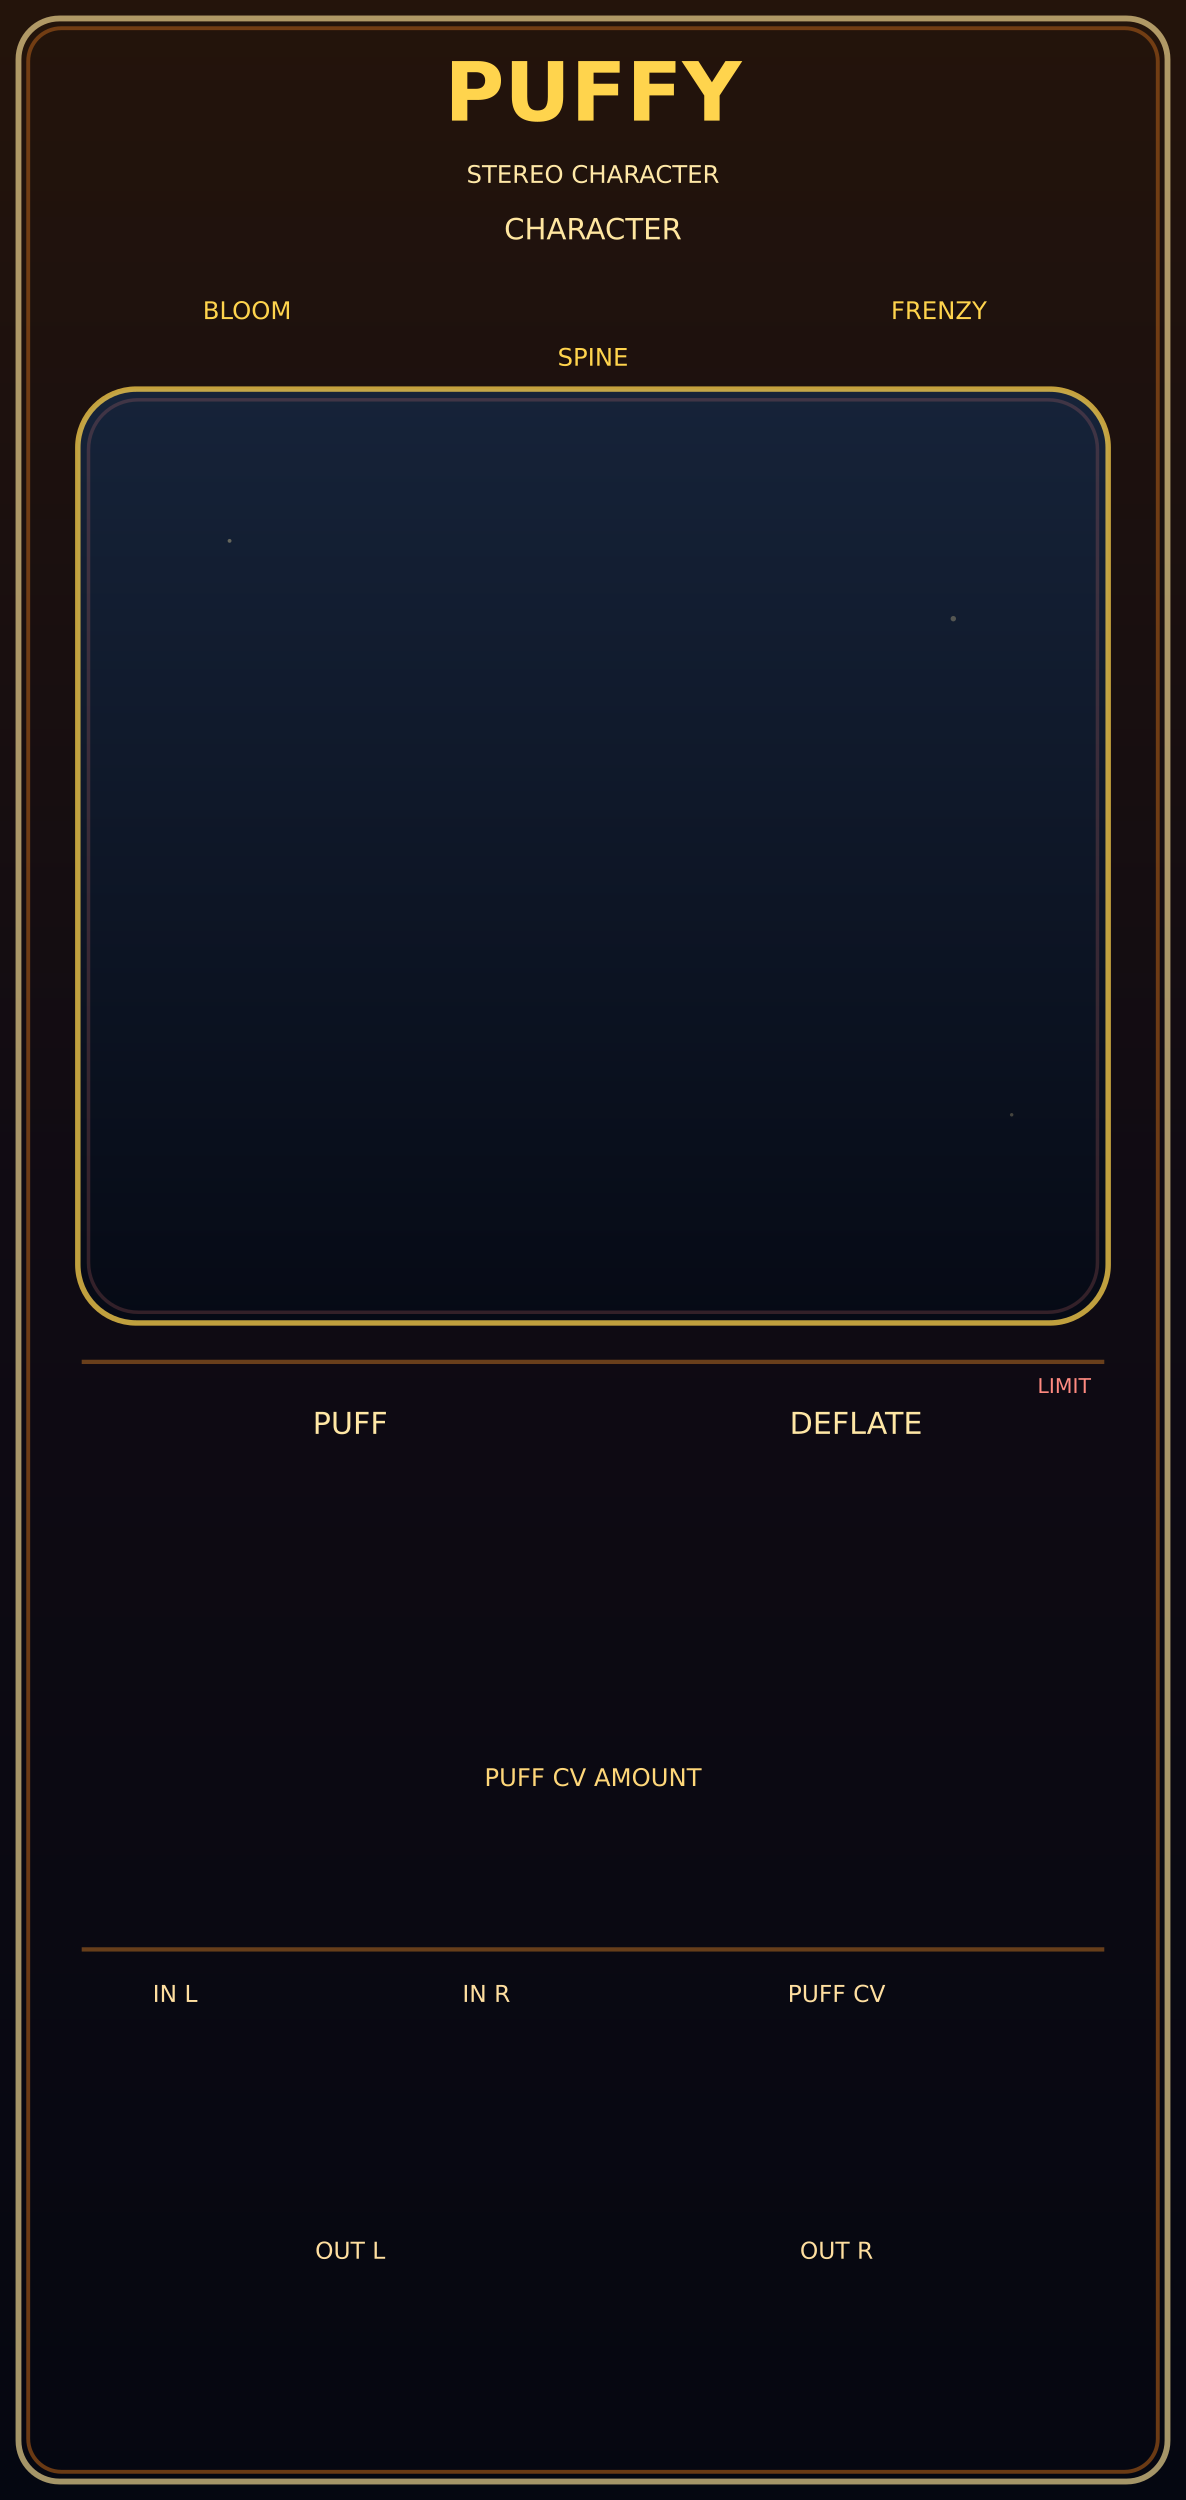
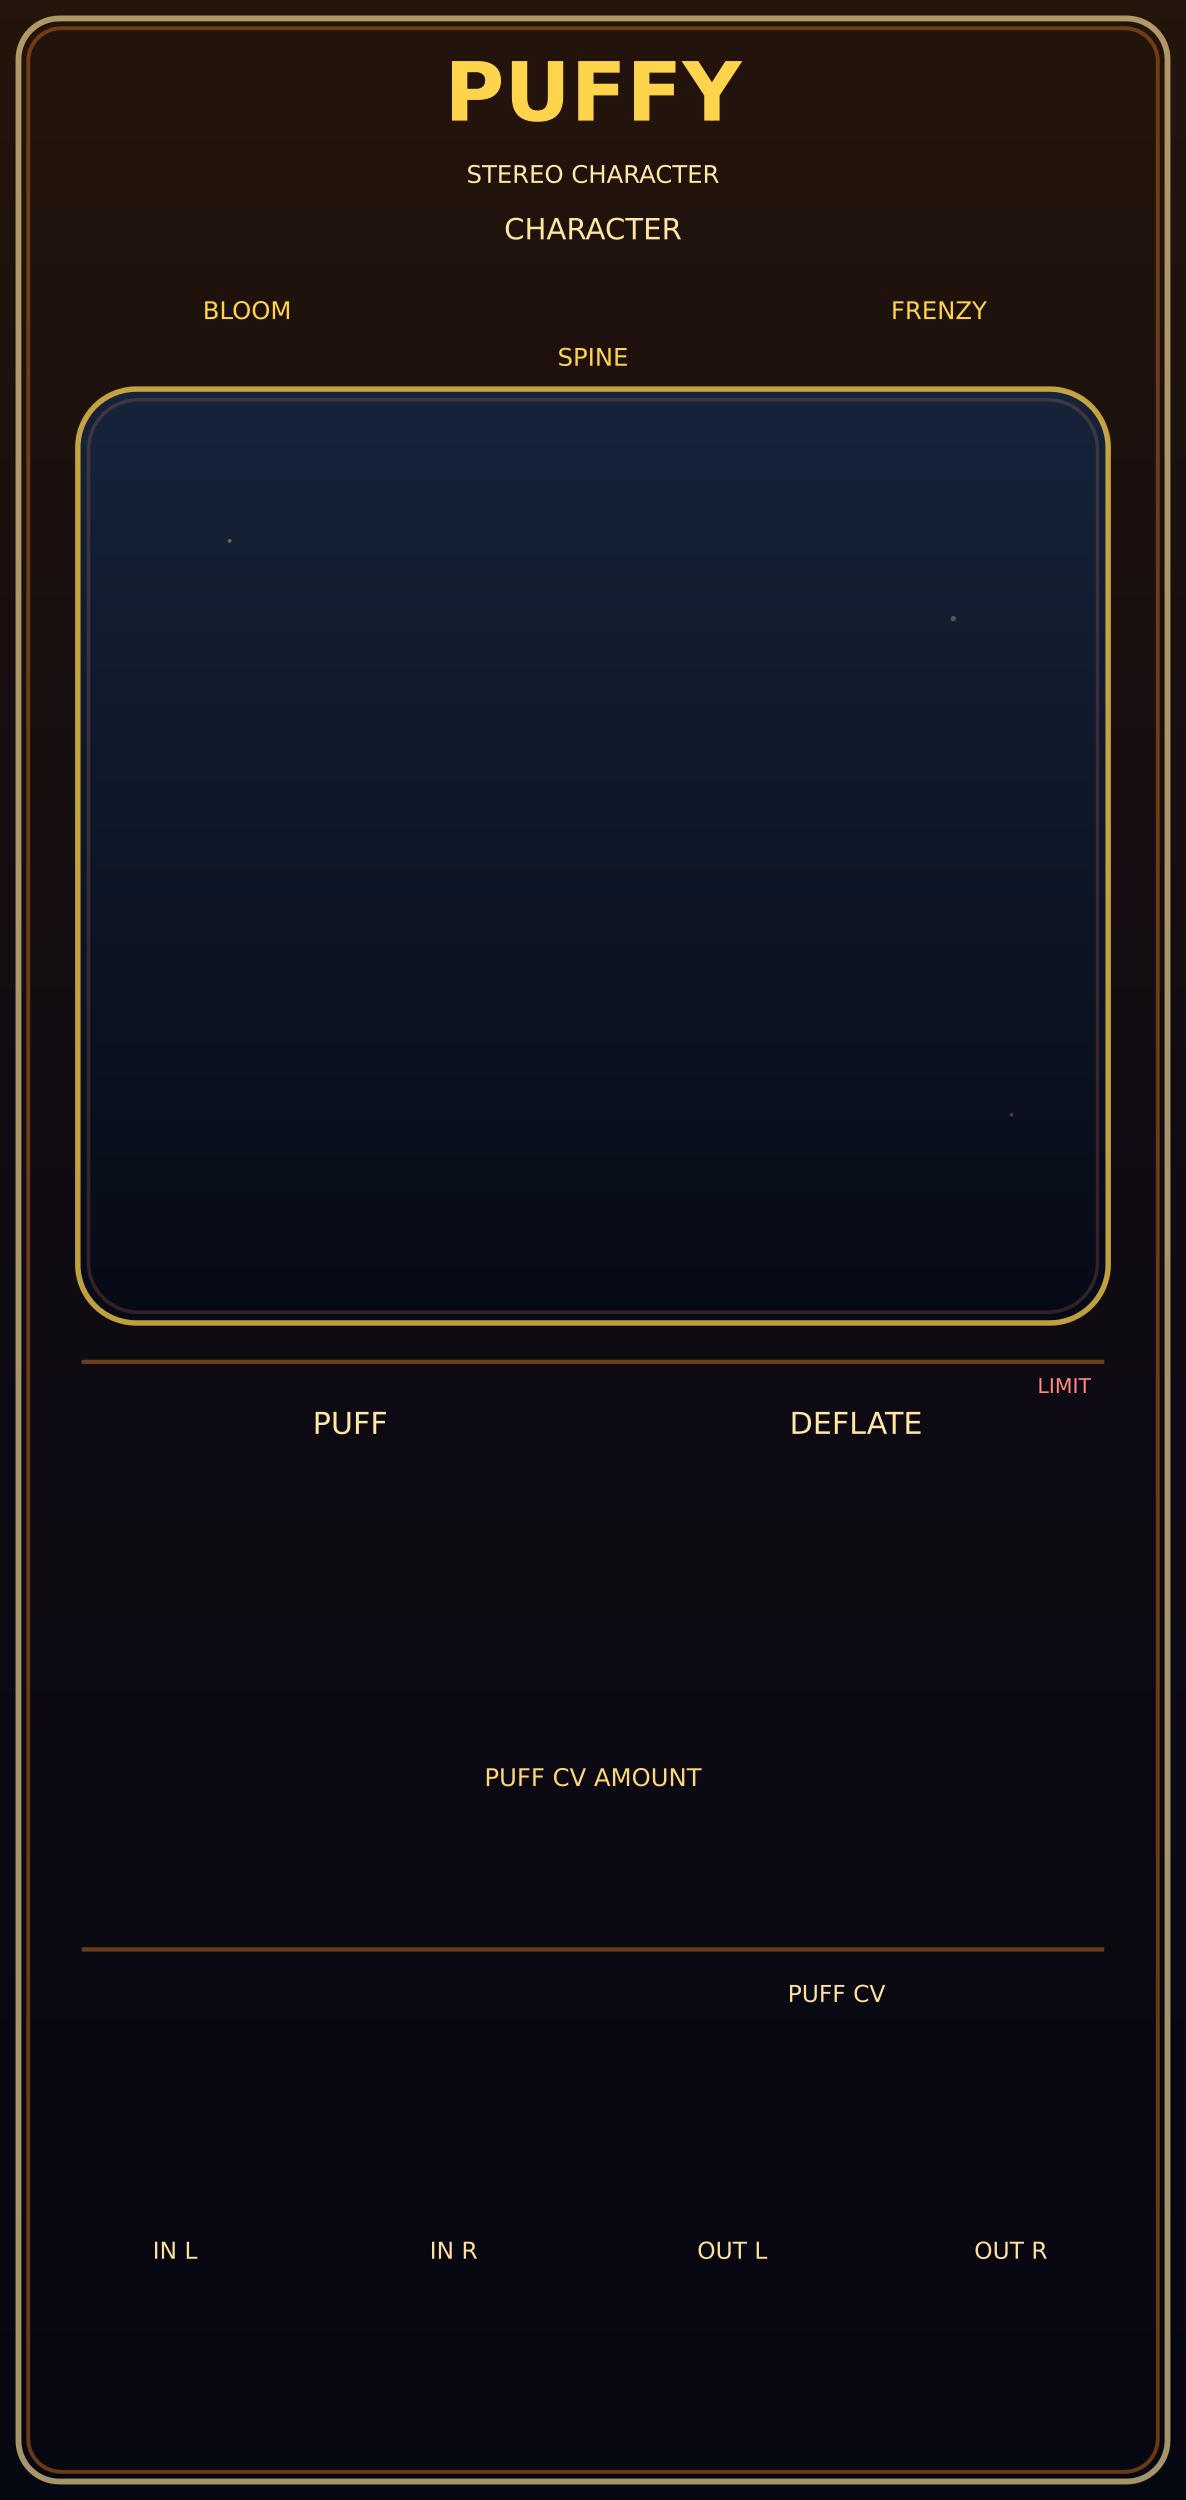
<svg xmlns="http://www.w3.org/2000/svg" width="60.96mm" height="128.5mm" viewBox="0 0 6096 12850">
  <defs>
    <linearGradient id="panel" x1="0" y1="0" x2="0" y2="1">
      <stop offset="0" stop-color="#24140b" />
      <stop offset="0.48" stop-color="#100b13" />
      <stop offset="1" stop-color="#050711" />
    </linearGradient>
    <linearGradient id="gold" x1="0" y1="0" x2="1" y2="1">
      <stop offset="0" stop-color="#fff3b1" />
      <stop offset="0.42" stop-color="#ffd44d" />
      <stop offset="1" stop-color="#ff9f08" />
    </linearGradient>
    <linearGradient id="viewport" x1="0" y1="0" x2="0" y2="1">
      <stop offset="0" stop-color="#162339" />
      <stop offset="1" stop-color="#060a15" />
    </linearGradient>
  </defs>
  <rect width="6096" height="12850" fill="url(#panel)" />
  <rect x="95" y="95" width="5906" height="12660" rx="210" fill="none" stroke="#ffe49a" stroke-opacity="0.64" stroke-width="30" />
  <rect x="145" y="145" width="5806" height="12560" rx="170" fill="none" stroke="#8c4b16" stroke-opacity="0.75" stroke-width="20" />
  <text x="3048" y="620" text-anchor="middle" font-family="DejaVu Sans, sans-serif" font-size="420" font-weight="bold" fill="#ffd44d">PUFFY</text>
  <text x="3048" y="940" text-anchor="middle" font-family="DejaVu Sans, sans-serif" font-size="125" fill="#ffe8a7">STEREO CHARACTER</text>
  <rect x="400" y="2000" width="5296" height="4800" rx="300" fill="url(#viewport)" stroke="#ffd44d" stroke-opacity="0.74" stroke-width="28" />
  <rect x="455" y="2055" width="5186" height="4690" rx="255" fill="none" stroke="#ff8a80" stroke-opacity="0.18" stroke-width="18" />
  <circle cx="1180" cy="2780" r="10" fill="#ffeaa8" opacity="0.35" />
  <circle cx="4900" cy="3180" r="14" fill="#ffeaa8" opacity="0.28" />
  <circle cx="5200" cy="5730" r="9" fill="#ffeaa8" opacity="0.24" />
  <text x="3048" y="1230" text-anchor="middle" font-family="DejaVu Sans, sans-serif" font-size="150" fill="#ffe6a0">CHARACTER</text>
  <text x="1270" y="1640" text-anchor="middle" font-family="DejaVu Sans, sans-serif" font-size="125" fill="#ffd44d">BLOOM</text>
  <text x="3048" y="1880" text-anchor="middle" font-family="DejaVu Sans, sans-serif" font-size="125" fill="#ffd44d">SPINE</text>
  <text x="4826" y="1640" text-anchor="middle" font-family="DejaVu Sans, sans-serif" font-size="125" fill="#ffd44d">FRENZY</text>
  <path d="M420 7000 H5676" stroke="#9a5b20" stroke-opacity="0.65" stroke-width="22" />
  <text x="1800" y="7370" text-anchor="middle" font-family="DejaVu Sans, sans-serif" font-size="155" fill="#ffe7a5">PUFF</text>
  <text x="4400" y="7370" text-anchor="middle" font-family="DejaVu Sans, sans-serif" font-size="155" fill="#ffe7a5">DEFLATE</text>
  <text x="3048" y="9180" text-anchor="middle" font-family="DejaVu Sans, sans-serif" font-size="125" fill="#ffd779">PUFF CV AMOUNT</text>
  <text x="5470" y="7160" text-anchor="middle" font-family="DejaVu Sans, sans-serif" font-size="105" fill="#ff8a80">LIMIT</text>
  <path d="M420 10020 H5676" stroke="#9a5b20" stroke-opacity="0.65" stroke-width="22" />
-   <text x="900" y="10290" text-anchor="middle" font-family="DejaVu Sans, sans-serif" font-size="120" fill="#ffdfa0">IN L</text>
-   <text x="2500" y="10290" text-anchor="middle" font-family="DejaVu Sans, sans-serif" font-size="120" fill="#ffdfa0">IN R</text>
  <text x="4300" y="10290" text-anchor="middle" font-family="DejaVu Sans, sans-serif" font-size="120" fill="#ffdfa0">PUFF CV</text>
-   <text x="1800" y="11610" text-anchor="middle" font-family="DejaVu Sans, sans-serif" font-size="120" fill="#ffdfa0">OUT L</text>
-   <text x="4300" y="11610" text-anchor="middle" font-family="DejaVu Sans, sans-serif" font-size="120" fill="#ffdfa0">OUT R</text>
+   <text x="900" y="11610" text-anchor="middle" font-family="DejaVu Sans, sans-serif" font-size="120" fill="#ffdfa0">IN L</text>
+   <text x="2332" y="11610" text-anchor="middle" font-family="DejaVu Sans, sans-serif" font-size="120" fill="#ffdfa0">IN R</text>
+   <text x="3764" y="11610" text-anchor="middle" font-family="DejaVu Sans, sans-serif" font-size="120" fill="#ffdfa0">OUT L</text>
+   <text x="5196" y="11610" text-anchor="middle" font-family="DejaVu Sans, sans-serif" font-size="120" fill="#ffdfa0">OUT R</text>
  <g id="components" opacity="0">
    <rect id="fish_rect" x="400" y="2000" width="5296" height="4800" />
    <circle id="character_param" cx="3048" cy="1400" r="180" />
    <circle id="puff_param" cx="1800" cy="8350" r="300" />
    <circle id="deflate_param" cx="4400" cy="8350" r="200" />
    <circle id="puff_cv_amount_param" cx="3048" cy="9600" r="180" />
-     <circle id="input_l" cx="900" cy="10800" r="220" />
-     <circle id="input_r" cx="2500" cy="10800" r="220" />
+     <circle id="input_l" cx="900" cy="12100" r="220" />
+     <circle id="input_r" cx="2332" cy="12100" r="220" />
    <circle id="puff_cv_input" cx="4300" cy="10800" r="220" />
-     <circle id="output_l" cx="1800" cy="12100" r="220" />
-     <circle id="output_r" cx="4300" cy="12100" r="220" />
+     <circle id="output_l" cx="3764" cy="12100" r="220" />
+     <circle id="output_r" cx="5196" cy="12100" r="220" />
    <circle id="limit_light" cx="5400" cy="7250" r="100" />
    <circle id="screw_tl" cx="300" cy="300" r="120" />
    <circle id="screw_tr" cx="5796" cy="300" r="120" />
    <circle id="screw_bl" cx="300" cy="12550" r="120" />
    <circle id="screw_br" cx="5796" cy="12550" r="120" />
  </g>
</svg>
